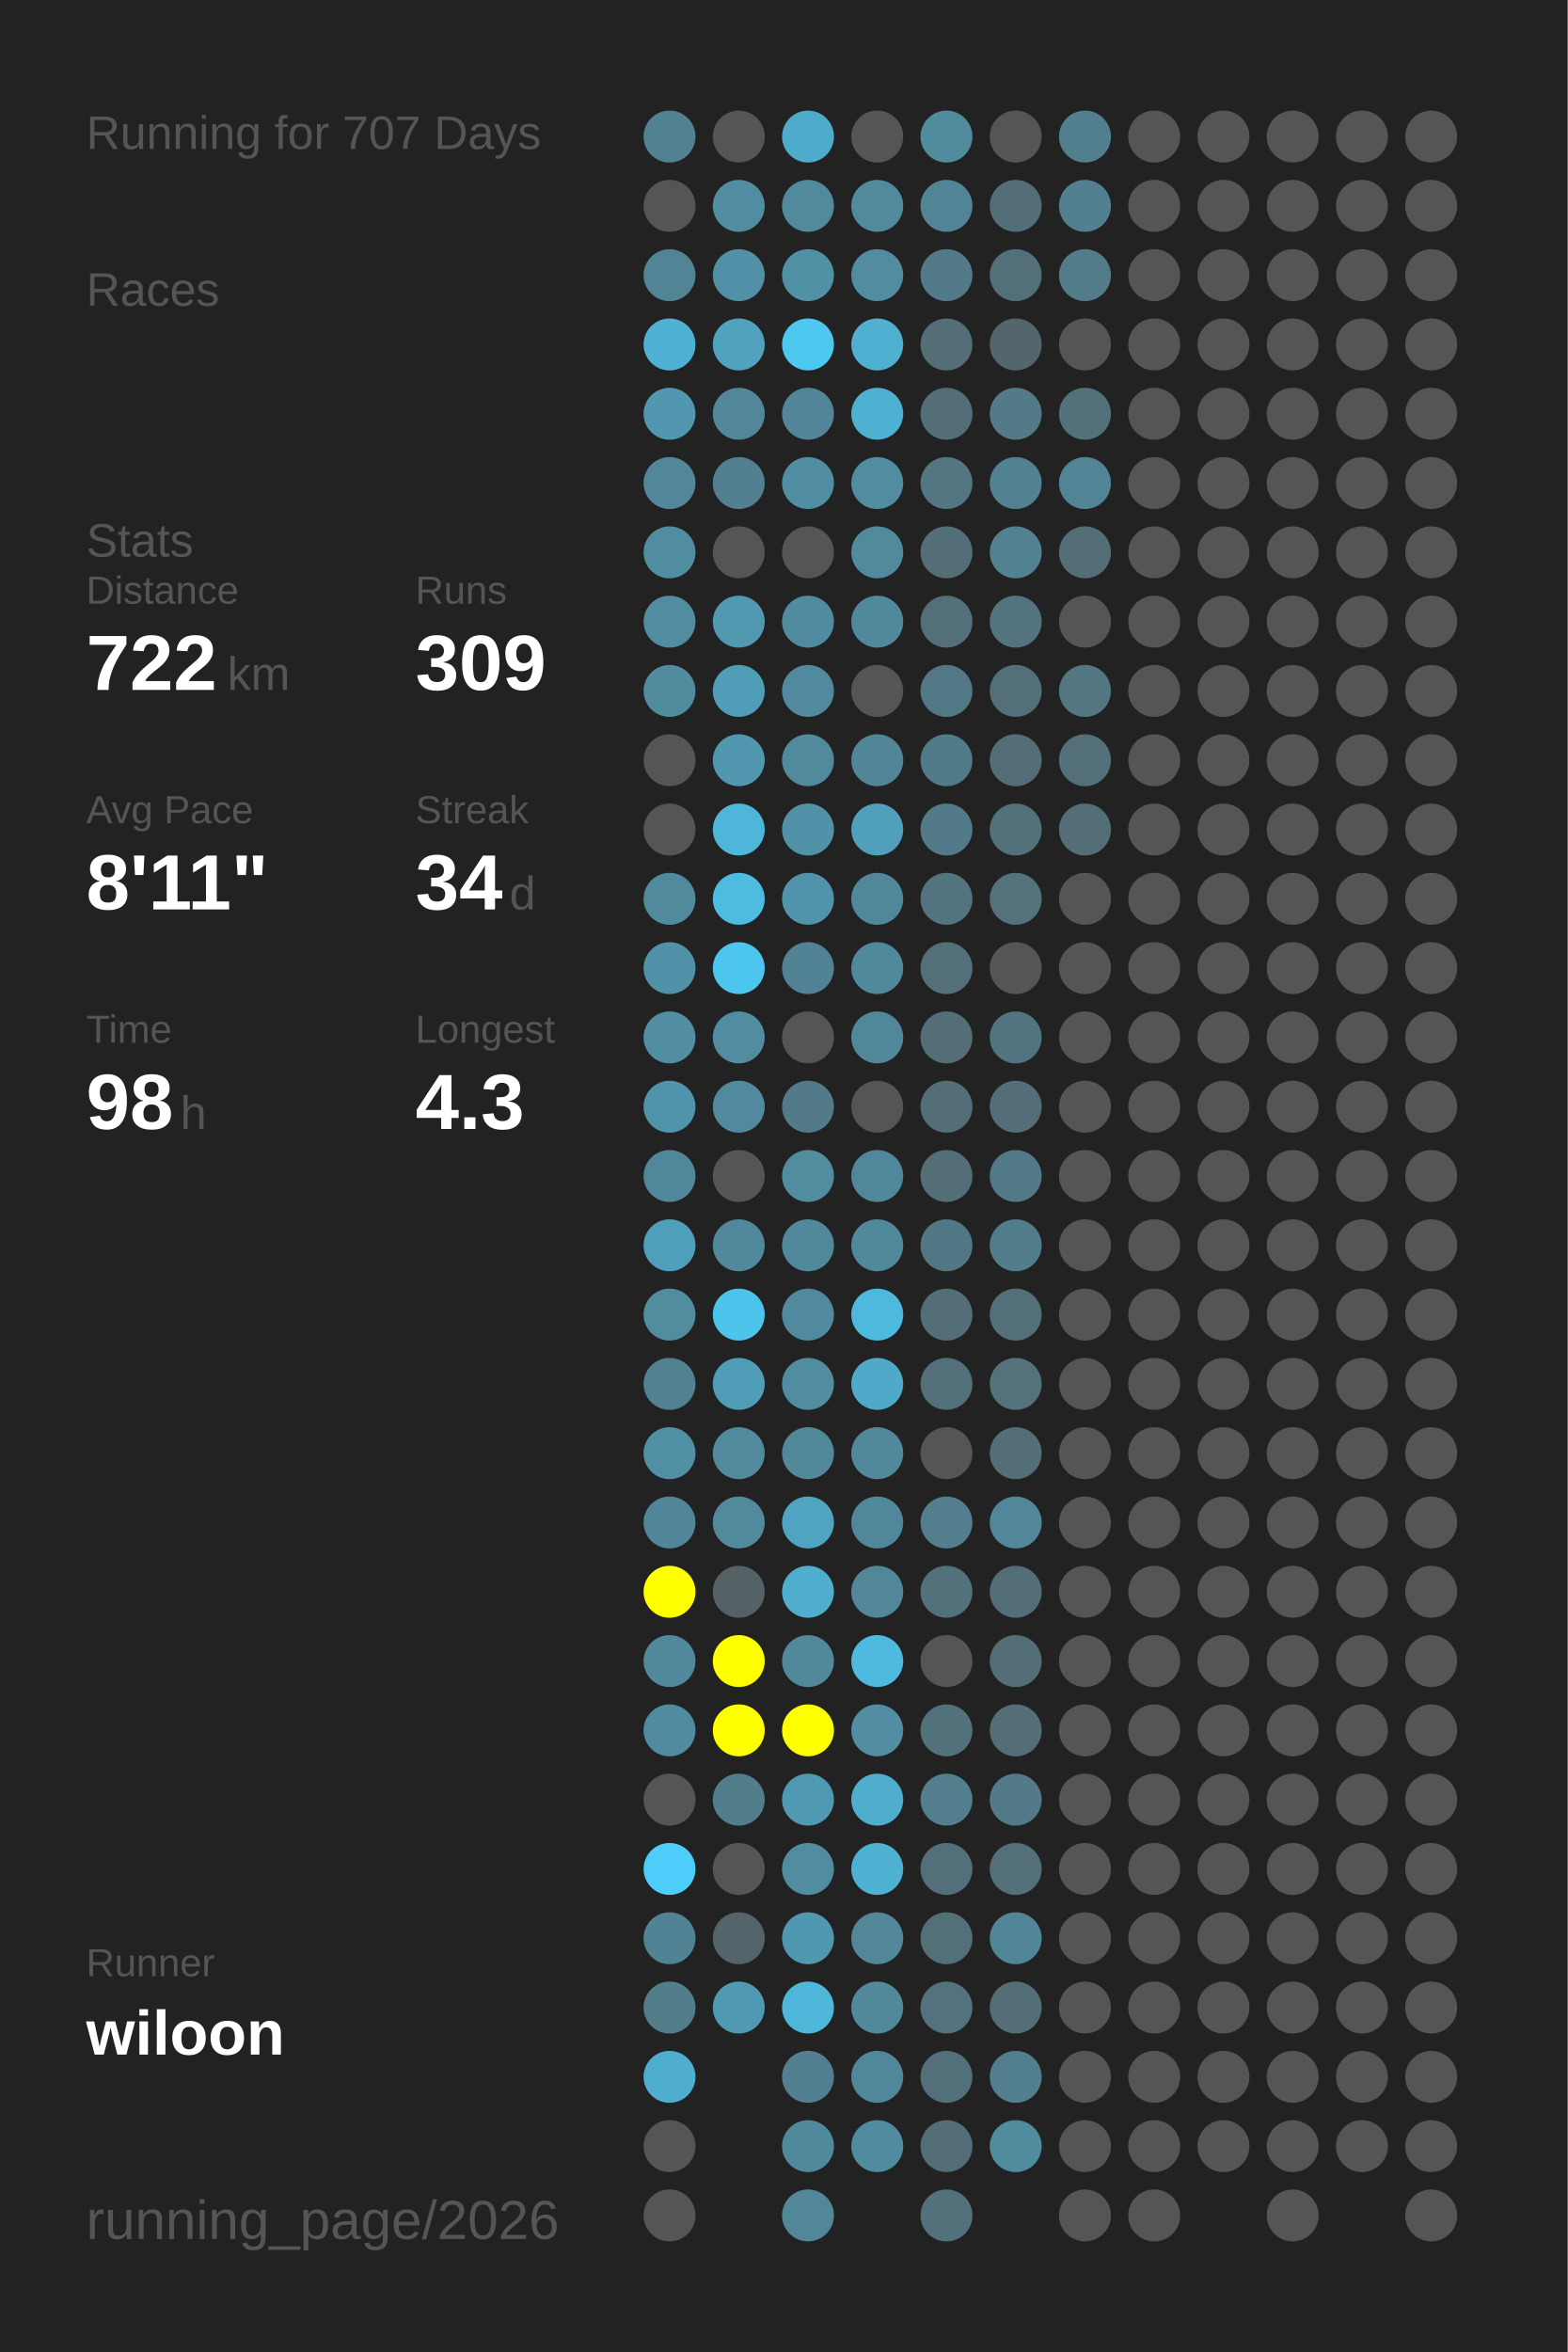
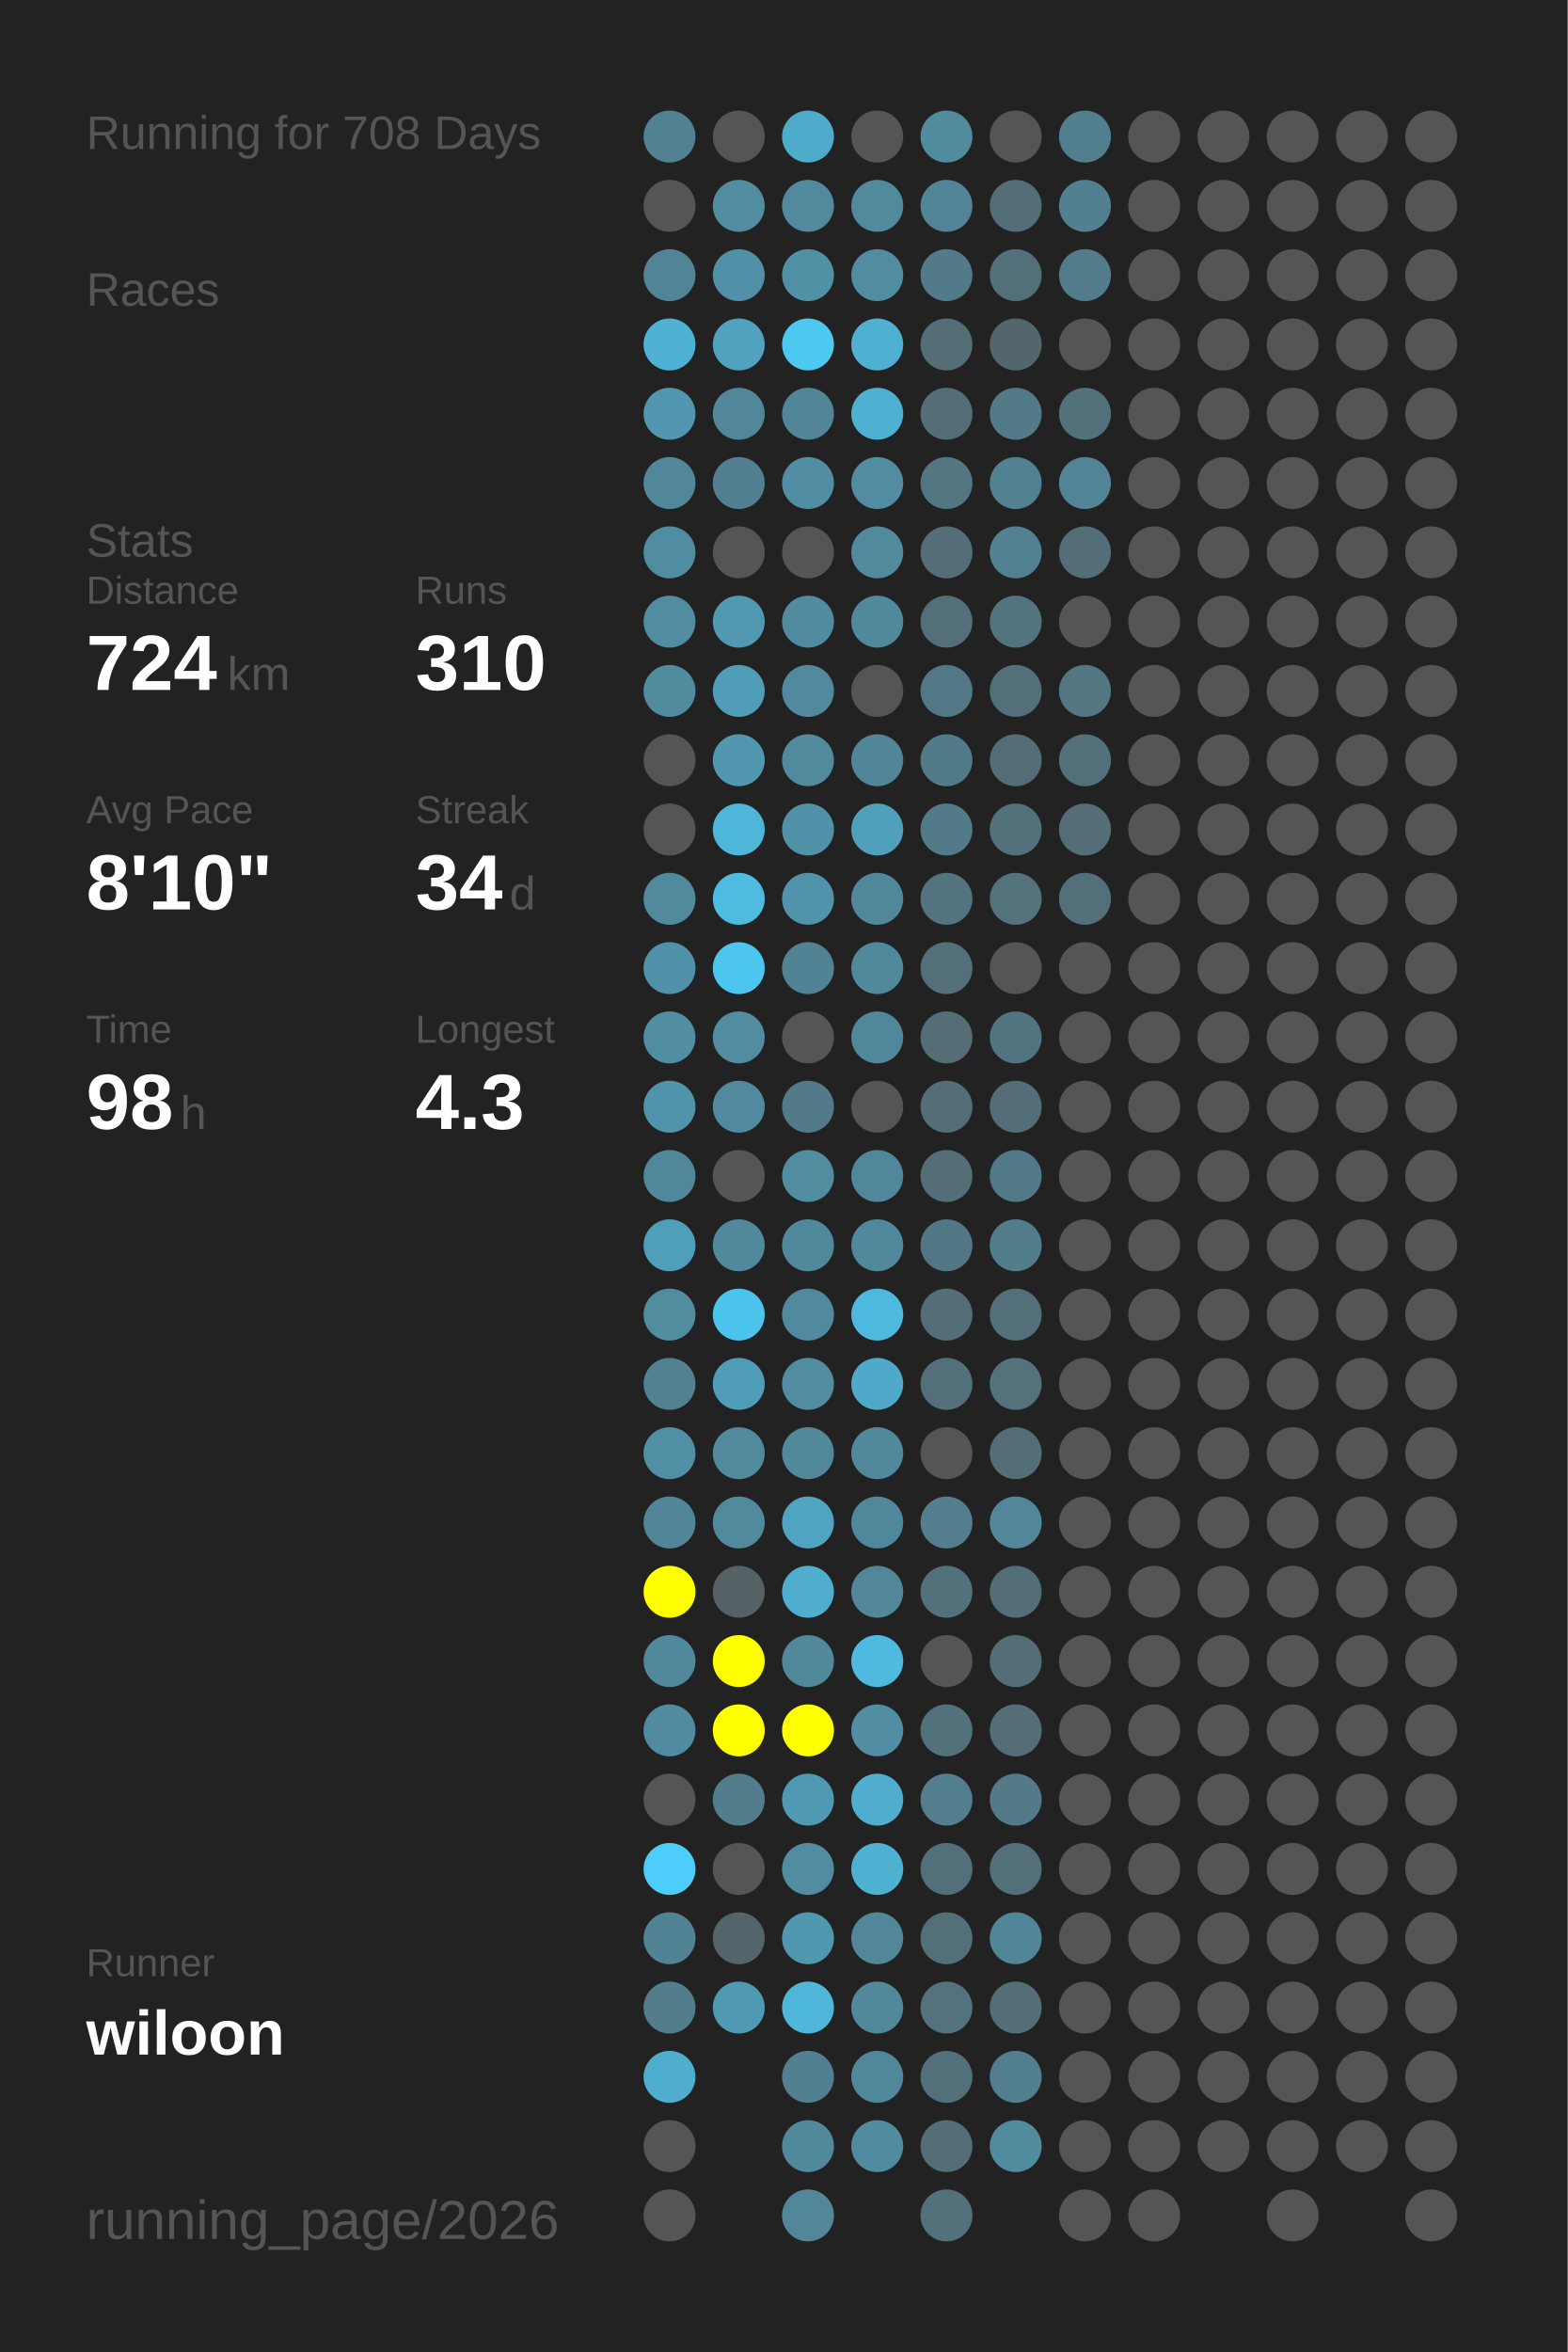
<svg xmlns="http://www.w3.org/2000/svg" baseProfile="full" height="300mm" version="1.1" viewBox="0,0,200,300" width="200mm">
  <defs />
  <rect fill="#222222" height="300" width="200" x="0" y="0" />
-   <text fill="#555555" style="font-size:6px; font-family:Arial;" x="11" y="19">Running for 707 Days</text>
+   <text fill="#555555" style="font-size:6px; font-family:Arial;" x="11" y="19">Running for 708 Days</text>
  <text fill="#555555" style="font-size:6px; font-family:Arial;" x="11" y="39">Races</text>
  <text fill="#555555" style="font-size:6px; font-family:Arial;" x="11" y="71">Stats</text>
  <text fill="#555555" style="font-size:5px; font-family:Arial;" x="11" y="77">Distance</text>
-   <text fill="#FFFFFF" style="font-size:10px; font-family:Arial; font-weight:bold;" x="11" y="88">722</text>
+   <text fill="#FFFFFF" style="font-size:10px; font-family:Arial; font-weight:bold;" x="11" y="88">724</text>
  <text fill="#555555" style="font-size:6px; font-family:Arial;" x="29" y="88">km</text>
  <text fill="#555555" style="font-size:5px; font-family:Arial;" x="53" y="77">Runs</text>
-   <text fill="#FFFFFF" style="font-size:10px; font-family:Arial; font-weight:bold;" x="53" y="88">309</text>
+   <text fill="#FFFFFF" style="font-size:10px; font-family:Arial; font-weight:bold;" x="53" y="88">310</text>
  <text fill="#555555" style="font-size:5px; font-family:Arial;" x="11" y="105">Avg Pace</text>
-   <text fill="#FFFFFF" style="font-size:10px; font-family:Arial; font-weight:bold;" x="11" y="116">8'11"</text>
+   <text fill="#FFFFFF" style="font-size:10px; font-family:Arial; font-weight:bold;" x="11" y="116">8'10"</text>
  <text fill="#555555" style="font-size:5px; font-family:Arial;" x="53" y="105">Streak</text>
  <text fill="#FFFFFF" style="font-size:10px; font-family:Arial; font-weight:bold;" x="53" y="116">34</text>
  <text fill="#555555" style="font-size:6px; font-family:Arial;" x="65" y="116">d</text>
  <text fill="#555555" style="font-size:5px; font-family:Arial;" x="11" y="133">Time</text>
  <text fill="#FFFFFF" style="font-size:10px; font-family:Arial; font-weight:bold;" x="11" y="144">98</text>
  <text fill="#555555" style="font-size:6px; font-family:Arial;" x="23" y="144">h</text>
  <text fill="#555555" style="font-size:5px; font-family:Arial;" x="53" y="133">Longest</text>
  <text fill="#FFFFFF" style="font-size:10px; font-family:Arial; font-weight:bold;" x="53" y="144">4.3</text>
  <text fill="#555555" style="font-size:5px; font-family:Arial;" x="11" y="252.065">Runner</text>
  <text fill="#FFFFFF" style="font-size:8px; font-family:Arial; font-weight:bold;" x="11" y="262.065">wiloon</text>
  <text fill="#555555" style="font-size:7px; font-family:Arial;" x="11" y="285.581">running_page/2026</text>
  <circle cx="85.417" cy="17.419" fill="#528191" r="3.312" />
  <circle cx="85.417" cy="26.258" fill="#555555" r="3.312" />
  <circle cx="85.417" cy="35.097" fill="#518495" r="3.312" />
  <circle cx="85.417" cy="43.935" fill="#4fb2d4" r="3.312" />
  <circle cx="85.417" cy="52.774" fill="#5097af" r="3.312" />
  <circle cx="85.417" cy="61.613" fill="#518799" r="3.312" />
  <circle cx="85.417" cy="70.452" fill="#518da1" r="3.312" />
  <circle cx="85.417" cy="79.29" fill="#518ca0" r="3.312" />
  <circle cx="85.417" cy="88.129" fill="#518b9e" r="3.312" />
  <circle cx="85.417" cy="96.968" fill="#555555" r="3.312" />
  <circle cx="85.417" cy="105.806" fill="#555555" r="3.312" />
  <circle cx="85.417" cy="114.645" fill="#518a9d" r="3.312" />
  <circle cx="85.417" cy="123.484" fill="#5192a8" r="3.312" />
  <circle cx="85.417" cy="132.323" fill="#518ea2" r="3.312" />
  <circle cx="85.417" cy="141.161" fill="#5094ab" r="3.312" />
  <circle cx="85.417" cy="150" fill="#51879a" r="3.312" />
  <circle cx="85.417" cy="158.839" fill="#509fba" r="3.312" />
  <circle cx="85.417" cy="167.677" fill="#518c9f" r="3.312" />
  <circle cx="85.417" cy="176.516" fill="#528292" r="3.312" />
  <circle cx="85.417" cy="185.355" fill="#518fa4" r="3.312" />
  <circle cx="85.417" cy="194.194" fill="#518698" r="3.312" />
  <circle cx="85.417" cy="203.032" fill="#FFFF00" r="3.312" />
  <circle cx="85.417" cy="211.871" fill="#51889b" r="3.312" />
  <circle cx="85.417" cy="220.71" fill="#518b9f" r="3.312" />
  <circle cx="85.417" cy="229.548" fill="#555555" r="3.312" />
  <circle cx="85.417" cy="238.387" fill="#4dcefa" r="3.312" />
  <circle cx="85.417" cy="247.226" fill="#528394" r="3.312" />
  <circle cx="85.417" cy="256.065" fill="#527e8c" r="3.312" />
  <circle cx="85.417" cy="264.903" fill="#4fadcd" r="3.312" />
  <circle cx="85.417" cy="273.742" fill="#555555" r="3.312" />
  <circle cx="85.417" cy="282.581" fill="#555555" r="3.312" />
  <circle cx="94.25" cy="17.419" fill="#555555" r="3.312" />
  <circle cx="94.25" cy="26.258" fill="#518ca0" r="3.312" />
  <circle cx="94.25" cy="35.097" fill="#5190a6" r="3.312" />
  <circle cx="94.25" cy="43.935" fill="#50a2be" r="3.312" />
  <circle cx="94.25" cy="52.774" fill="#518799" r="3.312" />
  <circle cx="94.25" cy="61.613" fill="#528090" r="3.312" />
  <circle cx="94.25" cy="70.452" fill="#555555" r="3.312" />
  <circle cx="94.25" cy="79.29" fill="#5099b1" r="3.312" />
  <circle cx="94.25" cy="88.129" fill="#509db7" r="3.312" />
  <circle cx="94.25" cy="96.968" fill="#5097af" r="3.312" />
  <circle cx="94.25" cy="105.806" fill="#4eb6d9" r="3.312" />
  <circle cx="94.25" cy="114.645" fill="#4ebbe0" r="3.312" />
  <circle cx="94.25" cy="123.484" fill="#4dc6ef" r="3.312" />
  <circle cx="94.25" cy="132.323" fill="#518ca0" r="3.312" />
  <circle cx="94.25" cy="141.161" fill="#518a9e" r="3.312" />
  <circle cx="94.25" cy="150" fill="#555555" r="3.312" />
  <circle cx="94.25" cy="158.839" fill="#51889b" r="3.312" />
  <circle cx="94.25" cy="167.677" fill="#4dc4ec" r="3.312" />
  <circle cx="94.25" cy="176.516" fill="#509db7" r="3.312" />
  <circle cx="94.25" cy="185.355" fill="#518a9d" r="3.312" />
  <circle cx="94.25" cy="194.194" fill="#51899d" r="3.312" />
  <circle cx="94.25" cy="203.032" fill="#546266" r="3.312" />
  <circle cx="94.25" cy="211.871" fill="#FFFF00" r="3.312" />
  <circle cx="94.25" cy="220.71" fill="#FFFF00" r="3.312" />
  <circle cx="94.25" cy="229.548" fill="#527e8c" r="3.312" />
  <circle cx="94.25" cy="238.387" fill="#555555" r="3.312" />
  <circle cx="94.25" cy="247.226" fill="#53656b" r="3.312" />
  <circle cx="94.25" cy="256.065" fill="#5099b2" r="3.312" />
  <circle cx="103.083" cy="17.419" fill="#4fabca" r="3.312" />
  <circle cx="103.083" cy="26.258" fill="#518a9d" r="3.312" />
  <circle cx="103.083" cy="35.097" fill="#5191a6" r="3.312" />
  <circle cx="103.083" cy="43.935" fill="#4dc8f1" r="3.312" />
  <circle cx="103.083" cy="52.774" fill="#518597" r="3.312" />
  <circle cx="103.083" cy="61.613" fill="#518ea3" r="3.312" />
  <circle cx="103.083" cy="70.452" fill="#555555" r="3.312" />
  <circle cx="103.083" cy="79.29" fill="#518b9f" r="3.312" />
  <circle cx="103.083" cy="88.129" fill="#518a9e" r="3.312" />
  <circle cx="103.083" cy="96.968" fill="#518a9d" r="3.312" />
  <circle cx="103.083" cy="105.806" fill="#5192a9" r="3.312" />
  <circle cx="103.083" cy="114.645" fill="#5093aa" r="3.312" />
  <circle cx="103.083" cy="123.484" fill="#528394" r="3.312" />
  <circle cx="103.083" cy="132.323" fill="#555555" r="3.312" />
  <circle cx="103.083" cy="141.161" fill="#527a88" r="3.312" />
  <circle cx="103.083" cy="150" fill="#518c9f" r="3.312" />
  <circle cx="103.083" cy="158.839" fill="#51899c" r="3.312" />
  <circle cx="103.083" cy="167.677" fill="#518a9e" r="3.312" />
  <circle cx="103.083" cy="176.516" fill="#518da1" r="3.312" />
  <circle cx="103.083" cy="185.355" fill="#51889a" r="3.312" />
  <circle cx="103.083" cy="194.194" fill="#4fa4c1" r="3.312" />
  <circle cx="103.083" cy="203.032" fill="#4faece" r="3.312" />
  <circle cx="103.083" cy="211.871" fill="#51899b" r="3.312" />
  <circle cx="103.083" cy="220.71" fill="#FFFF00" r="3.312" />
  <circle cx="103.083" cy="229.548" fill="#5099b2" r="3.312" />
  <circle cx="103.083" cy="238.387" fill="#518ca0" r="3.312" />
  <circle cx="103.083" cy="247.226" fill="#5098b0" r="3.312" />
  <circle cx="103.083" cy="256.065" fill="#4eb7da" r="3.312" />
  <circle cx="103.083" cy="264.903" fill="#528090" r="3.312" />
  <circle cx="103.083" cy="273.742" fill="#51899c" r="3.312" />
  <circle cx="103.083" cy="282.581" fill="#518799" r="3.312" />
  <circle cx="111.917" cy="17.419" fill="#555555" r="3.312" />
  <circle cx="111.917" cy="26.258" fill="#518a9d" r="3.312" />
  <circle cx="111.917" cy="35.097" fill="#518ca0" r="3.312" />
  <circle cx="111.917" cy="43.935" fill="#4fb0d1" r="3.312" />
  <circle cx="111.917" cy="52.774" fill="#4fb1d2" r="3.312" />
  <circle cx="111.917" cy="61.613" fill="#518ca0" r="3.312" />
  <circle cx="111.917" cy="70.452" fill="#518a9d" r="3.312" />
  <circle cx="111.917" cy="79.29" fill="#51899c" r="3.312" />
  <circle cx="111.917" cy="88.129" fill="#555555" r="3.312" />
  <circle cx="111.917" cy="96.968" fill="#518698" r="3.312" />
  <circle cx="111.917" cy="105.806" fill="#50a0bb" r="3.312" />
  <circle cx="111.917" cy="114.645" fill="#51879a" r="3.312" />
  <circle cx="111.917" cy="123.484" fill="#51899c" r="3.312" />
  <circle cx="111.917" cy="132.323" fill="#51879a" r="3.312" />
  <circle cx="111.917" cy="141.161" fill="#555555" r="3.312" />
  <circle cx="111.917" cy="150" fill="#51879a" r="3.312" />
  <circle cx="111.917" cy="158.839" fill="#51899c" r="3.312" />
  <circle cx="111.917" cy="167.677" fill="#4eb9de" r="3.312" />
  <circle cx="111.917" cy="176.516" fill="#4faac9" r="3.312" />
  <circle cx="111.917" cy="185.355" fill="#51889b" r="3.312" />
  <circle cx="111.917" cy="194.194" fill="#51879a" r="3.312" />
  <circle cx="111.917" cy="203.032" fill="#518799" r="3.312" />
  <circle cx="111.917" cy="211.871" fill="#4ebadf" r="3.312" />
  <circle cx="111.917" cy="220.71" fill="#518ea3" r="3.312" />
  <circle cx="111.917" cy="229.548" fill="#4fadcd" r="3.312" />
  <circle cx="111.917" cy="238.387" fill="#4fb1d2" r="3.312" />
  <circle cx="111.917" cy="247.226" fill="#518799" r="3.312" />
  <circle cx="111.917" cy="256.065" fill="#51889a" r="3.312" />
  <circle cx="111.917" cy="264.903" fill="#51879a" r="3.312" />
  <circle cx="111.917" cy="273.742" fill="#518b9f" r="3.312" />
  <circle cx="120.75" cy="17.419" fill="#518b9e" r="3.312" />
  <circle cx="120.75" cy="26.258" fill="#518495" r="3.312" />
  <circle cx="120.75" cy="35.097" fill="#527a88" r="3.312" />
  <circle cx="120.75" cy="43.935" fill="#536e77" r="3.312" />
  <circle cx="120.75" cy="52.774" fill="#536e77" r="3.312" />
  <circle cx="120.75" cy="61.613" fill="#527682" r="3.312" />
  <circle cx="120.75" cy="70.452" fill="#536e77" r="3.312" />
  <circle cx="120.75" cy="79.29" fill="#536f79" r="3.312" />
  <circle cx="120.75" cy="88.129" fill="#527885" r="3.312" />
  <circle cx="120.75" cy="96.968" fill="#527b89" r="3.312" />
  <circle cx="120.75" cy="105.806" fill="#527a88" r="3.312" />
  <circle cx="120.75" cy="114.645" fill="#53747f" r="3.312" />
  <circle cx="120.75" cy="123.484" fill="#536f79" r="3.312" />
  <circle cx="120.75" cy="132.323" fill="#536e77" r="3.312" />
  <circle cx="120.75" cy="141.161" fill="#536e77" r="3.312" />
  <circle cx="120.75" cy="150" fill="#536e77" r="3.312" />
  <circle cx="120.75" cy="158.839" fill="#527784" r="3.312" />
  <circle cx="120.75" cy="167.677" fill="#536e77" r="3.312" />
  <circle cx="120.75" cy="176.516" fill="#53707a" r="3.312" />
  <circle cx="120.75" cy="185.355" fill="#555555" r="3.312" />
  <circle cx="120.75" cy="194.194" fill="#527e8d" r="3.312" />
  <circle cx="120.75" cy="203.032" fill="#53717b" r="3.312" />
  <circle cx="120.75" cy="211.871" fill="#555555" r="3.312" />
  <circle cx="120.75" cy="220.71" fill="#53717b" r="3.312" />
  <circle cx="120.75" cy="229.548" fill="#527e8d" r="3.312" />
  <circle cx="120.75" cy="238.387" fill="#536f79" r="3.312" />
  <circle cx="120.75" cy="247.226" fill="#536f78" r="3.312" />
  <circle cx="120.75" cy="256.065" fill="#53727d" r="3.312" />
  <circle cx="120.75" cy="264.903" fill="#536f79" r="3.312" />
  <circle cx="120.75" cy="273.742" fill="#536e77" r="3.312" />
  <circle cx="120.75" cy="282.581" fill="#53717b" r="3.312" />
  <circle cx="129.583" cy="17.419" fill="#555555" r="3.312" />
  <circle cx="129.583" cy="26.258" fill="#536e77" r="3.312" />
  <circle cx="129.583" cy="35.097" fill="#536f79" r="3.312" />
  <circle cx="129.583" cy="43.935" fill="#53666c" r="3.312" />
  <circle cx="129.583" cy="52.774" fill="#527a87" r="3.312" />
  <circle cx="129.583" cy="61.613" fill="#528191" r="3.312" />
  <circle cx="129.583" cy="70.452" fill="#528292" r="3.312" />
  <circle cx="129.583" cy="79.29" fill="#53747f" r="3.312" />
  <circle cx="129.583" cy="88.129" fill="#536f79" r="3.312" />
  <circle cx="129.583" cy="96.968" fill="#536e77" r="3.312" />
  <circle cx="129.583" cy="105.806" fill="#53717b" r="3.312" />
  <circle cx="129.583" cy="114.645" fill="#53727c" r="3.312" />
  <circle cx="129.583" cy="123.484" fill="#555555" r="3.312" />
  <circle cx="129.583" cy="132.323" fill="#527480" r="3.312" />
  <circle cx="129.583" cy="141.161" fill="#536e78" r="3.312" />
  <circle cx="129.583" cy="150" fill="#527987" r="3.312" />
  <circle cx="129.583" cy="158.839" fill="#527e8c" r="3.312" />
  <circle cx="129.583" cy="167.677" fill="#536f79" r="3.312" />
  <circle cx="129.583" cy="176.516" fill="#53727c" r="3.312" />
  <circle cx="129.583" cy="185.355" fill="#536e77" r="3.312" />
  <circle cx="129.583" cy="194.194" fill="#518799" r="3.312" />
  <circle cx="129.583" cy="203.032" fill="#536e77" r="3.312" />
  <circle cx="129.583" cy="211.871" fill="#536e77" r="3.312" />
  <circle cx="129.583" cy="220.71" fill="#536e77" r="3.312" />
  <circle cx="129.583" cy="229.548" fill="#527a88" r="3.312" />
  <circle cx="129.583" cy="238.387" fill="#536f79" r="3.312" />
  <circle cx="129.583" cy="247.226" fill="#518698" r="3.312" />
  <circle cx="129.583" cy="256.065" fill="#536e77" r="3.312" />
  <circle cx="129.583" cy="264.903" fill="#527f8e" r="3.312" />
  <circle cx="129.583" cy="273.742" fill="#518b9e" r="3.312" />
  <circle cx="138.417" cy="17.419" fill="#527f8e" r="3.312" />
  <circle cx="138.417" cy="26.258" fill="#528090" r="3.312" />
  <circle cx="138.417" cy="35.097" fill="#527c8a" r="3.312" />
  <circle cx="138.417" cy="43.935" fill="#555555" r="3.312" />
  <circle cx="138.417" cy="52.774" fill="#53717b" r="3.312" />
  <circle cx="138.417" cy="61.613" fill="#518495" r="3.312" />
  <circle cx="138.417" cy="70.452" fill="#536e77" r="3.312" />
  <circle cx="138.417" cy="79.29" fill="#555555" r="3.312" />
  <circle cx="138.417" cy="88.129" fill="#527682" r="3.312" />
  <circle cx="138.417" cy="96.968" fill="#536f79" r="3.312" />
  <circle cx="138.417" cy="105.806" fill="#536e77" r="3.312" />
-   <circle cx="138.417" cy="114.645" fill="#555555" r="3.312" />
+   <circle cx="138.417" cy="114.645" fill="#53707a" r="3.312" />
  <circle cx="138.417" cy="123.484" fill="#555555" r="3.312" />
  <circle cx="138.417" cy="132.323" fill="#555555" r="3.312" />
  <circle cx="138.417" cy="141.161" fill="#555555" r="3.312" />
  <circle cx="138.417" cy="150" fill="#555555" r="3.312" />
  <circle cx="138.417" cy="158.839" fill="#555555" r="3.312" />
  <circle cx="138.417" cy="167.677" fill="#555555" r="3.312" />
  <circle cx="138.417" cy="176.516" fill="#555555" r="3.312" />
  <circle cx="138.417" cy="185.355" fill="#555555" r="3.312" />
  <circle cx="138.417" cy="194.194" fill="#555555" r="3.312" />
  <circle cx="138.417" cy="203.032" fill="#555555" r="3.312" />
  <circle cx="138.417" cy="211.871" fill="#555555" r="3.312" />
  <circle cx="138.417" cy="220.71" fill="#555555" r="3.312" />
  <circle cx="138.417" cy="229.548" fill="#555555" r="3.312" />
  <circle cx="138.417" cy="238.387" fill="#555555" r="3.312" />
  <circle cx="138.417" cy="247.226" fill="#555555" r="3.312" />
  <circle cx="138.417" cy="256.065" fill="#555555" r="3.312" />
  <circle cx="138.417" cy="264.903" fill="#555555" r="3.312" />
  <circle cx="138.417" cy="273.742" fill="#555555" r="3.312" />
  <circle cx="138.417" cy="282.581" fill="#555555" r="3.312" />
  <circle cx="147.25" cy="17.419" fill="#555555" r="3.312" />
  <circle cx="147.25" cy="26.258" fill="#555555" r="3.312" />
  <circle cx="147.25" cy="35.097" fill="#555555" r="3.312" />
  <circle cx="147.25" cy="43.935" fill="#555555" r="3.312" />
  <circle cx="147.25" cy="52.774" fill="#555555" r="3.312" />
  <circle cx="147.25" cy="61.613" fill="#555555" r="3.312" />
  <circle cx="147.25" cy="70.452" fill="#555555" r="3.312" />
  <circle cx="147.25" cy="79.29" fill="#555555" r="3.312" />
  <circle cx="147.25" cy="88.129" fill="#555555" r="3.312" />
  <circle cx="147.25" cy="96.968" fill="#555555" r="3.312" />
  <circle cx="147.25" cy="105.806" fill="#555555" r="3.312" />
  <circle cx="147.25" cy="114.645" fill="#555555" r="3.312" />
  <circle cx="147.25" cy="123.484" fill="#555555" r="3.312" />
  <circle cx="147.25" cy="132.323" fill="#555555" r="3.312" />
  <circle cx="147.25" cy="141.161" fill="#555555" r="3.312" />
  <circle cx="147.25" cy="150" fill="#555555" r="3.312" />
  <circle cx="147.25" cy="158.839" fill="#555555" r="3.312" />
  <circle cx="147.25" cy="167.677" fill="#555555" r="3.312" />
  <circle cx="147.25" cy="176.516" fill="#555555" r="3.312" />
  <circle cx="147.25" cy="185.355" fill="#555555" r="3.312" />
  <circle cx="147.25" cy="194.194" fill="#555555" r="3.312" />
  <circle cx="147.25" cy="203.032" fill="#555555" r="3.312" />
  <circle cx="147.25" cy="211.871" fill="#555555" r="3.312" />
  <circle cx="147.25" cy="220.71" fill="#555555" r="3.312" />
  <circle cx="147.25" cy="229.548" fill="#555555" r="3.312" />
  <circle cx="147.25" cy="238.387" fill="#555555" r="3.312" />
  <circle cx="147.25" cy="247.226" fill="#555555" r="3.312" />
  <circle cx="147.25" cy="256.065" fill="#555555" r="3.312" />
  <circle cx="147.25" cy="264.903" fill="#555555" r="3.312" />
  <circle cx="147.25" cy="273.742" fill="#555555" r="3.312" />
  <circle cx="147.25" cy="282.581" fill="#555555" r="3.312" />
  <circle cx="156.083" cy="17.419" fill="#555555" r="3.312" />
  <circle cx="156.083" cy="26.258" fill="#555555" r="3.312" />
  <circle cx="156.083" cy="35.097" fill="#555555" r="3.312" />
  <circle cx="156.083" cy="43.935" fill="#555555" r="3.312" />
  <circle cx="156.083" cy="52.774" fill="#555555" r="3.312" />
  <circle cx="156.083" cy="61.613" fill="#555555" r="3.312" />
  <circle cx="156.083" cy="70.452" fill="#555555" r="3.312" />
  <circle cx="156.083" cy="79.29" fill="#555555" r="3.312" />
  <circle cx="156.083" cy="88.129" fill="#555555" r="3.312" />
  <circle cx="156.083" cy="96.968" fill="#555555" r="3.312" />
  <circle cx="156.083" cy="105.806" fill="#555555" r="3.312" />
  <circle cx="156.083" cy="114.645" fill="#555555" r="3.312" />
  <circle cx="156.083" cy="123.484" fill="#555555" r="3.312" />
  <circle cx="156.083" cy="132.323" fill="#555555" r="3.312" />
  <circle cx="156.083" cy="141.161" fill="#555555" r="3.312" />
  <circle cx="156.083" cy="150" fill="#555555" r="3.312" />
  <circle cx="156.083" cy="158.839" fill="#555555" r="3.312" />
  <circle cx="156.083" cy="167.677" fill="#555555" r="3.312" />
  <circle cx="156.083" cy="176.516" fill="#555555" r="3.312" />
  <circle cx="156.083" cy="185.355" fill="#555555" r="3.312" />
  <circle cx="156.083" cy="194.194" fill="#555555" r="3.312" />
  <circle cx="156.083" cy="203.032" fill="#555555" r="3.312" />
  <circle cx="156.083" cy="211.871" fill="#555555" r="3.312" />
  <circle cx="156.083" cy="220.71" fill="#555555" r="3.312" />
  <circle cx="156.083" cy="229.548" fill="#555555" r="3.312" />
  <circle cx="156.083" cy="238.387" fill="#555555" r="3.312" />
  <circle cx="156.083" cy="247.226" fill="#555555" r="3.312" />
  <circle cx="156.083" cy="256.065" fill="#555555" r="3.312" />
  <circle cx="156.083" cy="264.903" fill="#555555" r="3.312" />
  <circle cx="156.083" cy="273.742" fill="#555555" r="3.312" />
  <circle cx="164.917" cy="17.419" fill="#555555" r="3.312" />
  <circle cx="164.917" cy="26.258" fill="#555555" r="3.312" />
  <circle cx="164.917" cy="35.097" fill="#555555" r="3.312" />
  <circle cx="164.917" cy="43.935" fill="#555555" r="3.312" />
  <circle cx="164.917" cy="52.774" fill="#555555" r="3.312" />
  <circle cx="164.917" cy="61.613" fill="#555555" r="3.312" />
  <circle cx="164.917" cy="70.452" fill="#555555" r="3.312" />
  <circle cx="164.917" cy="79.29" fill="#555555" r="3.312" />
  <circle cx="164.917" cy="88.129" fill="#555555" r="3.312" />
  <circle cx="164.917" cy="96.968" fill="#555555" r="3.312" />
  <circle cx="164.917" cy="105.806" fill="#555555" r="3.312" />
  <circle cx="164.917" cy="114.645" fill="#555555" r="3.312" />
  <circle cx="164.917" cy="123.484" fill="#555555" r="3.312" />
  <circle cx="164.917" cy="132.323" fill="#555555" r="3.312" />
  <circle cx="164.917" cy="141.161" fill="#555555" r="3.312" />
  <circle cx="164.917" cy="150" fill="#555555" r="3.312" />
  <circle cx="164.917" cy="158.839" fill="#555555" r="3.312" />
  <circle cx="164.917" cy="167.677" fill="#555555" r="3.312" />
  <circle cx="164.917" cy="176.516" fill="#555555" r="3.312" />
  <circle cx="164.917" cy="185.355" fill="#555555" r="3.312" />
  <circle cx="164.917" cy="194.194" fill="#555555" r="3.312" />
  <circle cx="164.917" cy="203.032" fill="#555555" r="3.312" />
  <circle cx="164.917" cy="211.871" fill="#555555" r="3.312" />
  <circle cx="164.917" cy="220.71" fill="#555555" r="3.312" />
  <circle cx="164.917" cy="229.548" fill="#555555" r="3.312" />
  <circle cx="164.917" cy="238.387" fill="#555555" r="3.312" />
  <circle cx="164.917" cy="247.226" fill="#555555" r="3.312" />
  <circle cx="164.917" cy="256.065" fill="#555555" r="3.312" />
  <circle cx="164.917" cy="264.903" fill="#555555" r="3.312" />
  <circle cx="164.917" cy="273.742" fill="#555555" r="3.312" />
  <circle cx="164.917" cy="282.581" fill="#555555" r="3.312" />
  <circle cx="173.75" cy="17.419" fill="#555555" r="3.312" />
  <circle cx="173.75" cy="26.258" fill="#555555" r="3.312" />
  <circle cx="173.75" cy="35.097" fill="#555555" r="3.312" />
  <circle cx="173.75" cy="43.935" fill="#555555" r="3.312" />
  <circle cx="173.75" cy="52.774" fill="#555555" r="3.312" />
  <circle cx="173.75" cy="61.613" fill="#555555" r="3.312" />
  <circle cx="173.75" cy="70.452" fill="#555555" r="3.312" />
  <circle cx="173.75" cy="79.29" fill="#555555" r="3.312" />
  <circle cx="173.75" cy="88.129" fill="#555555" r="3.312" />
  <circle cx="173.75" cy="96.968" fill="#555555" r="3.312" />
  <circle cx="173.75" cy="105.806" fill="#555555" r="3.312" />
  <circle cx="173.75" cy="114.645" fill="#555555" r="3.312" />
  <circle cx="173.75" cy="123.484" fill="#555555" r="3.312" />
  <circle cx="173.75" cy="132.323" fill="#555555" r="3.312" />
  <circle cx="173.75" cy="141.161" fill="#555555" r="3.312" />
  <circle cx="173.75" cy="150" fill="#555555" r="3.312" />
  <circle cx="173.75" cy="158.839" fill="#555555" r="3.312" />
  <circle cx="173.75" cy="167.677" fill="#555555" r="3.312" />
  <circle cx="173.75" cy="176.516" fill="#555555" r="3.312" />
  <circle cx="173.75" cy="185.355" fill="#555555" r="3.312" />
  <circle cx="173.75" cy="194.194" fill="#555555" r="3.312" />
  <circle cx="173.75" cy="203.032" fill="#555555" r="3.312" />
  <circle cx="173.75" cy="211.871" fill="#555555" r="3.312" />
  <circle cx="173.75" cy="220.71" fill="#555555" r="3.312" />
  <circle cx="173.75" cy="229.548" fill="#555555" r="3.312" />
  <circle cx="173.75" cy="238.387" fill="#555555" r="3.312" />
  <circle cx="173.75" cy="247.226" fill="#555555" r="3.312" />
  <circle cx="173.75" cy="256.065" fill="#555555" r="3.312" />
  <circle cx="173.75" cy="264.903" fill="#555555" r="3.312" />
  <circle cx="173.75" cy="273.742" fill="#555555" r="3.312" />
  <circle cx="182.583" cy="17.419" fill="#555555" r="3.312" />
  <circle cx="182.583" cy="26.258" fill="#555555" r="3.312" />
  <circle cx="182.583" cy="35.097" fill="#555555" r="3.312" />
  <circle cx="182.583" cy="43.935" fill="#555555" r="3.312" />
  <circle cx="182.583" cy="52.774" fill="#555555" r="3.312" />
  <circle cx="182.583" cy="61.613" fill="#555555" r="3.312" />
  <circle cx="182.583" cy="70.452" fill="#555555" r="3.312" />
  <circle cx="182.583" cy="79.29" fill="#555555" r="3.312" />
  <circle cx="182.583" cy="88.129" fill="#555555" r="3.312" />
  <circle cx="182.583" cy="96.968" fill="#555555" r="3.312" />
  <circle cx="182.583" cy="105.806" fill="#555555" r="3.312" />
  <circle cx="182.583" cy="114.645" fill="#555555" r="3.312" />
  <circle cx="182.583" cy="123.484" fill="#555555" r="3.312" />
  <circle cx="182.583" cy="132.323" fill="#555555" r="3.312" />
  <circle cx="182.583" cy="141.161" fill="#555555" r="3.312" />
  <circle cx="182.583" cy="150" fill="#555555" r="3.312" />
  <circle cx="182.583" cy="158.839" fill="#555555" r="3.312" />
  <circle cx="182.583" cy="167.677" fill="#555555" r="3.312" />
  <circle cx="182.583" cy="176.516" fill="#555555" r="3.312" />
  <circle cx="182.583" cy="185.355" fill="#555555" r="3.312" />
  <circle cx="182.583" cy="194.194" fill="#555555" r="3.312" />
  <circle cx="182.583" cy="203.032" fill="#555555" r="3.312" />
  <circle cx="182.583" cy="211.871" fill="#555555" r="3.312" />
  <circle cx="182.583" cy="220.71" fill="#555555" r="3.312" />
  <circle cx="182.583" cy="229.548" fill="#555555" r="3.312" />
  <circle cx="182.583" cy="238.387" fill="#555555" r="3.312" />
  <circle cx="182.583" cy="247.226" fill="#555555" r="3.312" />
  <circle cx="182.583" cy="256.065" fill="#555555" r="3.312" />
  <circle cx="182.583" cy="264.903" fill="#555555" r="3.312" />
  <circle cx="182.583" cy="273.742" fill="#555555" r="3.312" />
  <circle cx="182.583" cy="282.581" fill="#555555" r="3.312" />
</svg>
